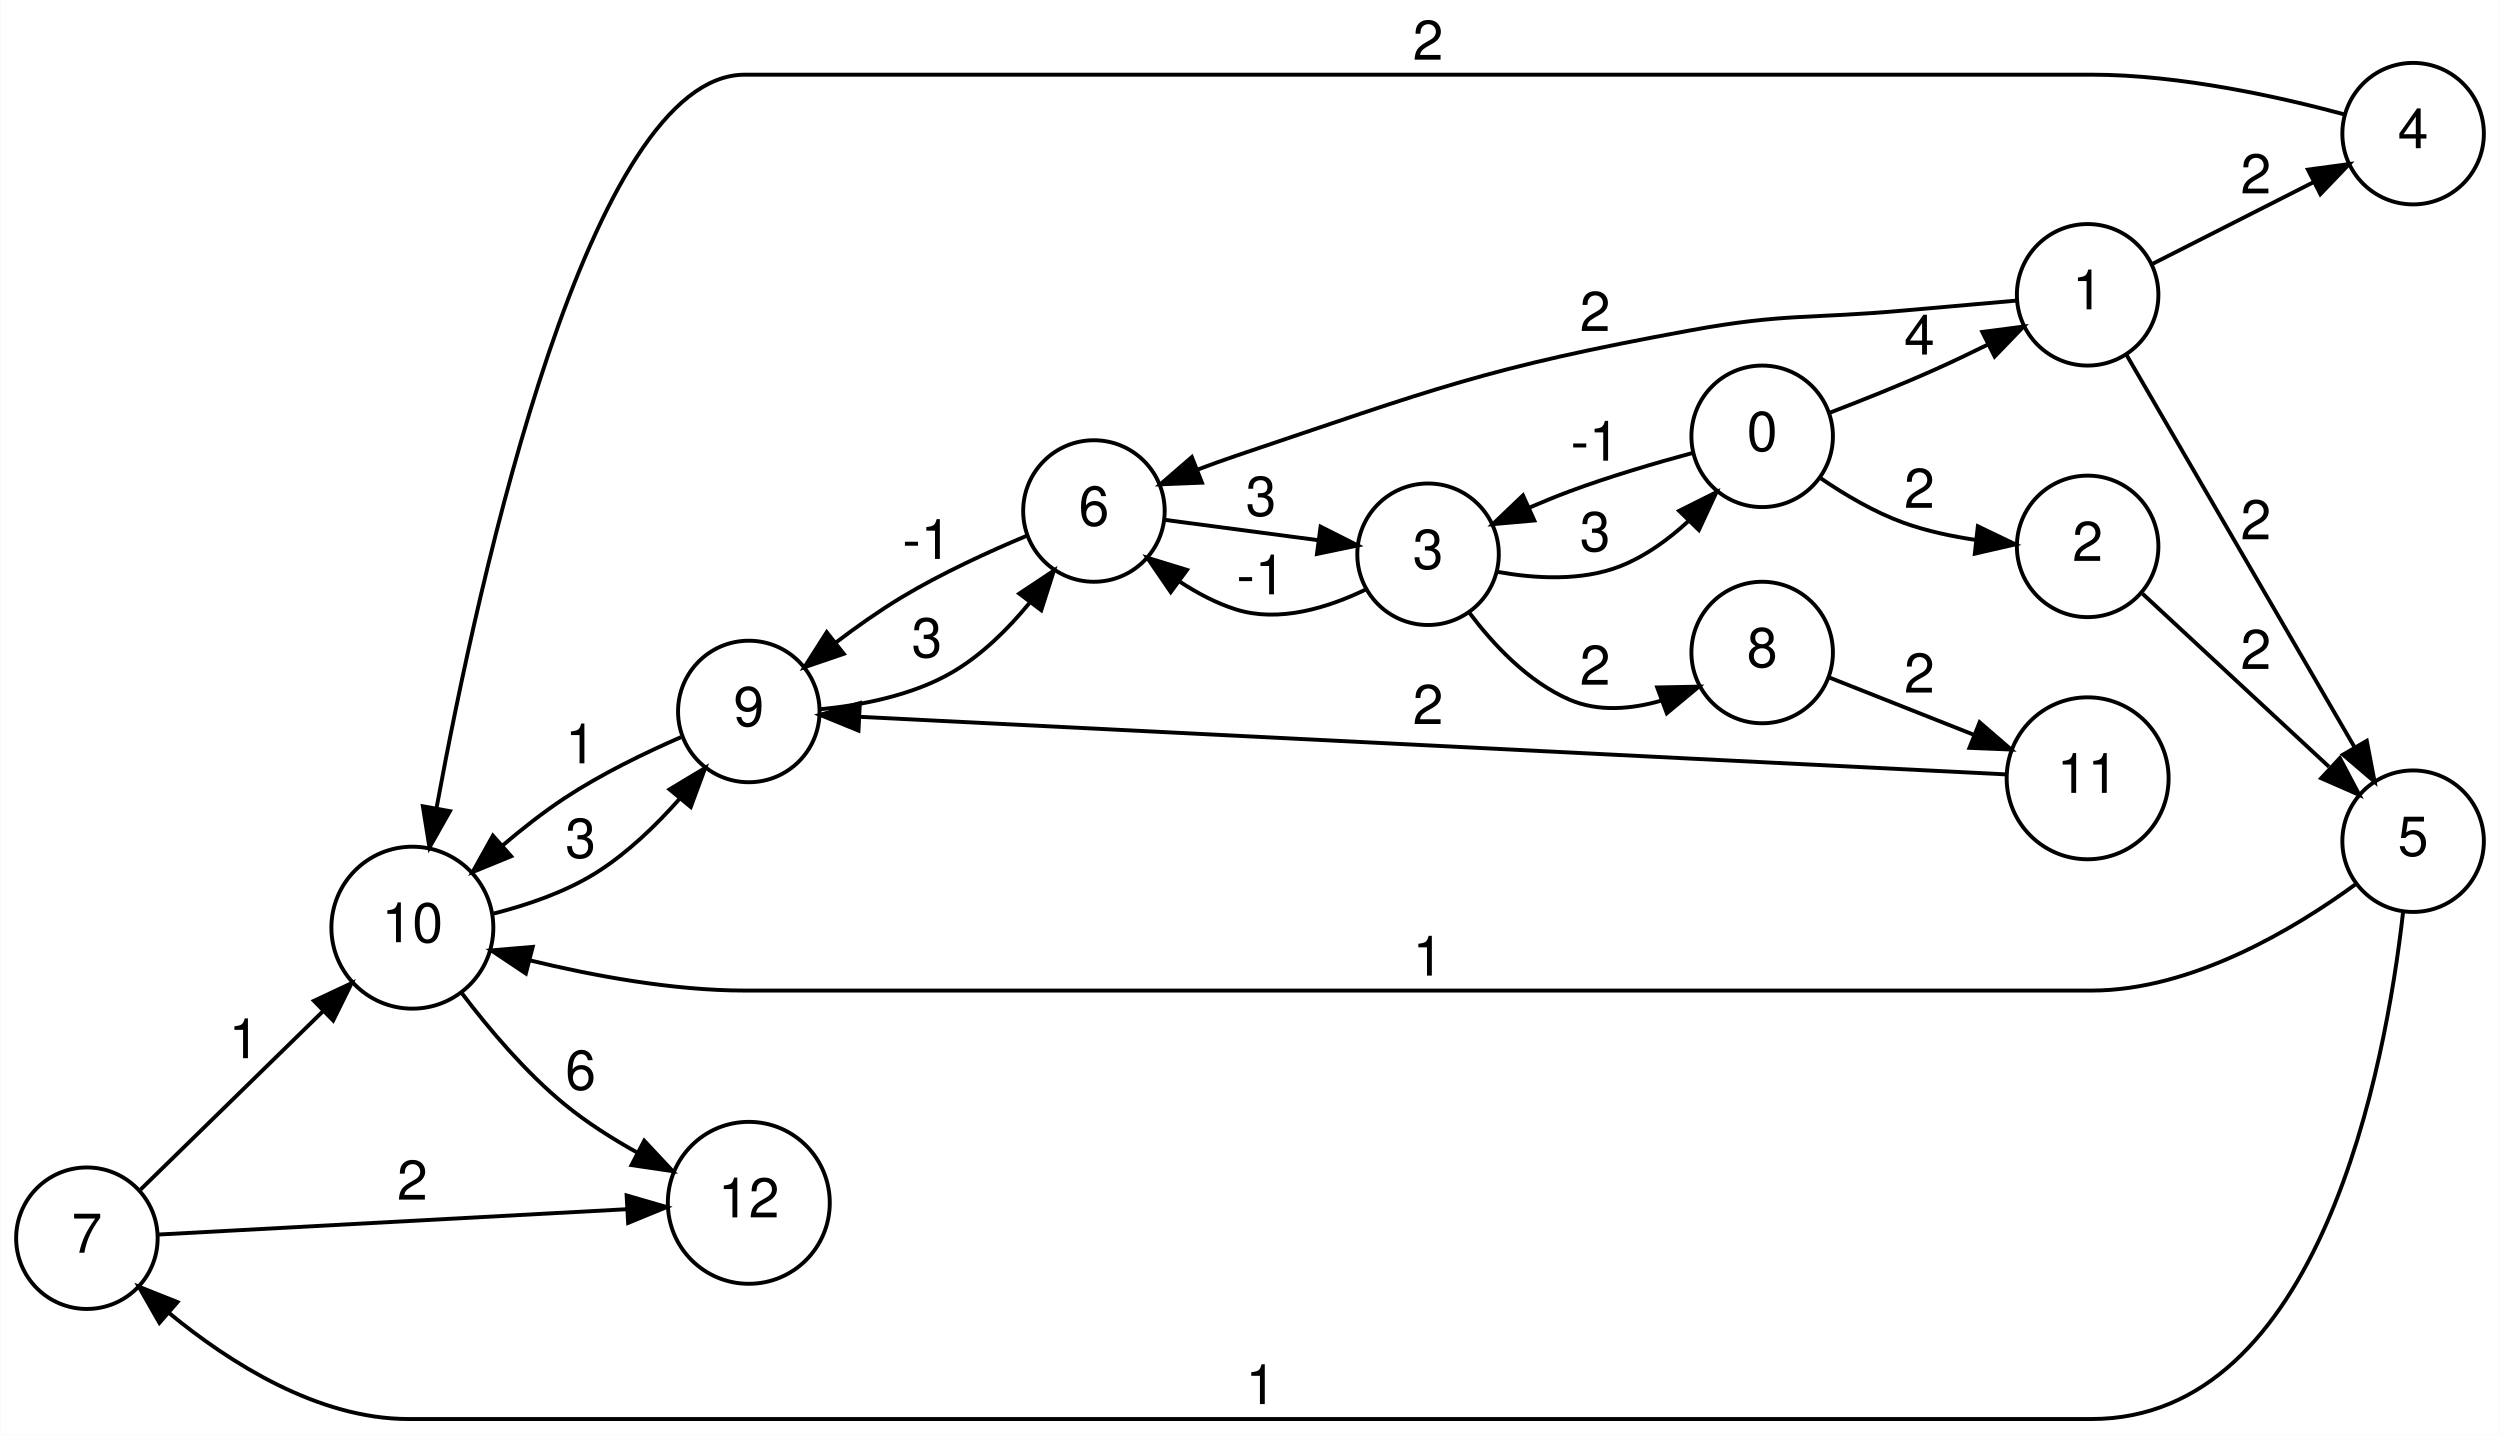
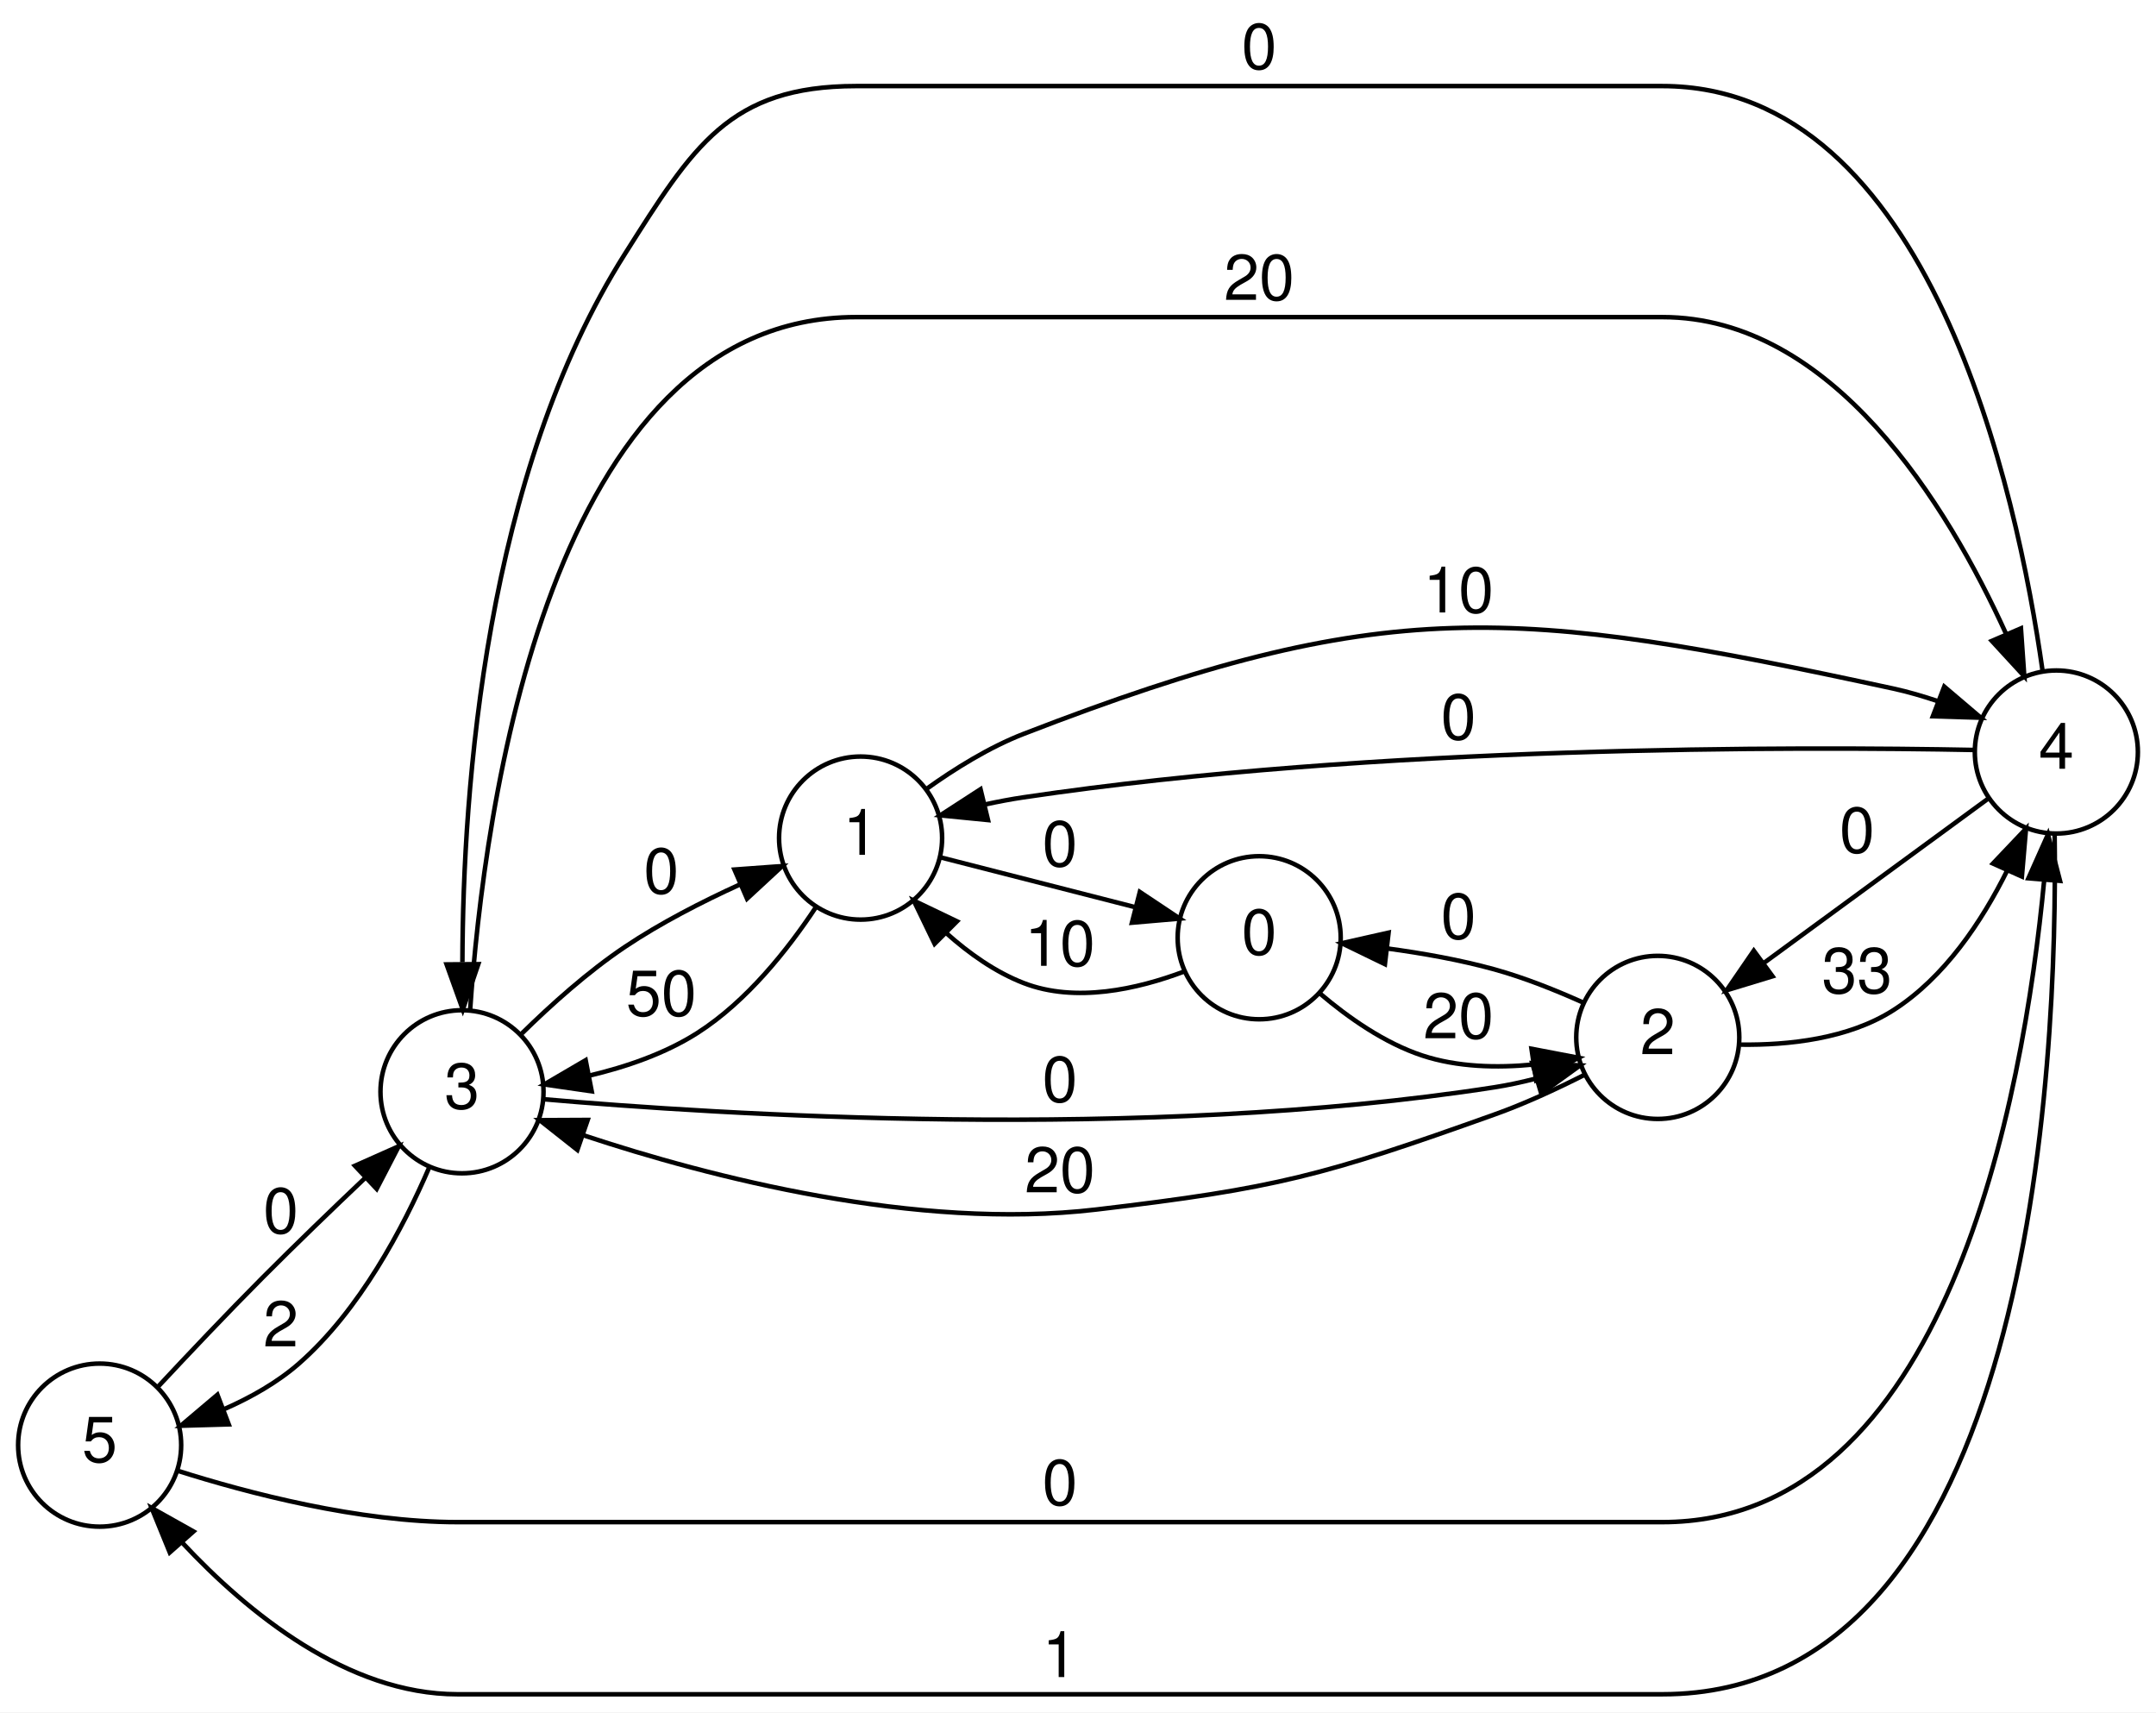
- <svg xmlns="http://www.w3.org/2000/svg" width="636pt" height="365pt" viewBox="0.00 0.00 635.79 365.00">
-   <g id="graph0" class="graph" transform="scale(1 1) rotate(0) translate(4 361)">
-     <polygon fill="white" stroke="transparent" points="-4,4 -4,-361 631.79,-361 631.79,4 -4,4" />
+ <svg xmlns="http://www.w3.org/2000/svg" width="476pt" height="378pt" viewBox="0.00 0.00 476.00 378.00">
+   <g id="graph0" class="graph" transform="scale(1 1) rotate(0) translate(4 374)">
+     <polygon fill="white" stroke="transparent" points="-4,4 -4,-374 472,-374 472,4 -4,4" />
    <g id="node1" class="node">
-       <ellipse fill="none" stroke="black" cx="18" cy="-46" rx="18" ry="18" />
-       <text text-anchor="middle" x="18" y="-42.3" font-family="Helvetica,Arial,sans-serif" font-size="14.00">7</text>
+       <ellipse fill="none" stroke="black" cx="18" cy="-55" rx="18" ry="18" />
+       <text text-anchor="middle" x="18" y="-51.3" font-family="Helvetica,Arial,sans-serif" font-size="14.00">5</text>
    </g>
    <g id="node2" class="node">
-       <ellipse fill="none" stroke="black" cx="100.8" cy="-125" rx="20.6" ry="20.6" />
-       <text text-anchor="middle" x="100.8" y="-121.3" font-family="Helvetica,Arial,sans-serif" font-size="14.00">10</text>
+       <ellipse fill="none" stroke="black" cx="98" cy="-133" rx="18" ry="18" />
+       <text text-anchor="middle" x="98" y="-129.3" font-family="Helvetica,Arial,sans-serif" font-size="14.00">3</text>
    </g>
    <g id="edge1" class="edge">
-       <path fill="none" stroke="black" d="M31.62,-58.34C44.02,-70.46 63.18,-89.2 78.04,-103.72" />
-       <polygon fill="black" stroke="black" points="75.76,-106.39 85.35,-110.88 80.65,-101.38 75.76,-106.39" />
-       <text text-anchor="middle" x="58" y="-91.8" font-family="Helvetica,Arial,sans-serif" font-size="14.00">1</text>
+       <path fill="none" stroke="black" d="M30.83,-67.83C37.54,-75.02 46.14,-84.11 54,-92 61.27,-99.3 69.41,-107.14 76.64,-114" />
+       <polygon fill="black" stroke="black" points="74.36,-116.66 84.04,-120.97 79.16,-111.56 74.36,-116.66" />
+       <text text-anchor="middle" x="58" y="-101.8" font-family="Helvetica,Arial,sans-serif" font-size="14.00">0</text>
    </g>
    <g id="node3" class="node">
-       <ellipse fill="none" stroke="black" cx="186.39" cy="-55" rx="20.6" ry="20.6" />
-       <text text-anchor="middle" x="186.39" y="-51.3" font-family="Helvetica,Arial,sans-serif" font-size="14.00">12</text>
+       <ellipse fill="none" stroke="black" cx="450" cy="-208" rx="18" ry="18" />
+       <text text-anchor="middle" x="450" y="-204.3" font-family="Helvetica,Arial,sans-serif" font-size="14.00">4</text>
    </g>
    <g id="edge2" class="edge">
-       <path fill="none" stroke="black" d="M36.18,-46.93C64.32,-48.45 120.6,-51.5 155.42,-53.38" />
-       <polygon fill="black" stroke="black" points="155.31,-56.88 165.49,-53.92 155.69,-49.89 155.31,-56.88" />
-       <text text-anchor="middle" x="100.8" y="-55.8" font-family="Helvetica,Arial,sans-serif" font-size="14.00">2</text>
+       <path fill="none" stroke="black" d="M35.21,-49.34C50.83,-44.39 75.24,-38 97,-38 97,-38 97,-38 363,-38 425.73,-38 442.71,-131.3 447.31,-179.67" />
+       <polygon fill="black" stroke="black" points="443.83,-180.13 448.15,-189.81 450.81,-179.55 443.83,-180.13" />
+       <text text-anchor="middle" x="230" y="-41.8" font-family="Helvetica,Arial,sans-serif" font-size="14.00">0</text>
    </g>
-     <g id="edge22" class="edge">
-       <path fill="none" stroke="black" d="M113.44,-108.27C120.34,-99.17 129.65,-88.14 139.6,-80 145.15,-75.45 151.66,-71.32 158,-67.79" />
-       <polygon fill="black" stroke="black" points="159.79,-70.8 167.03,-63.06 156.55,-64.6 159.79,-70.8" />
-       <text text-anchor="middle" x="143.6" y="-83.8" font-family="Helvetica,Arial,sans-serif" font-size="14.00">6</text>
+     <g id="edge7" class="edge">
+       <path fill="none" stroke="black" d="M90.74,-116.25C85.02,-102.98 75.42,-84.76 62,-73 57.24,-68.83 51.38,-65.53 45.54,-62.96" />
+       <polygon fill="black" stroke="black" points="46.5,-59.58 35.91,-59.28 44,-66.12 46.5,-59.58" />
+       <text text-anchor="middle" x="58" y="-76.8" font-family="Helvetica,Arial,sans-serif" font-size="14.00">2</text>
+     </g>
+     <g id="edge8" class="edge">
+       <path fill="none" stroke="black" d="M99.79,-150.98C102.78,-194.88 117.04,-304 185,-304 185,-304 185,-304 363,-304 400.63,-304 425.93,-262.57 438.87,-234.15" />
+       <polygon fill="black" stroke="black" points="442.18,-235.29 442.92,-224.72 435.75,-232.52 442.18,-235.29" />
+       <text text-anchor="middle" x="274" y="-307.8" font-family="Helvetica,Arial,sans-serif" font-size="14.00">20</text>
+     </g>
+     <g id="node4" class="node">
+       <ellipse fill="none" stroke="black" cx="362" cy="-145" rx="18" ry="18" />
+       <text text-anchor="middle" x="362" y="-141.3" font-family="Helvetica,Arial,sans-serif" font-size="14.00">2</text>
+     </g>
+     <g id="edge9" class="edge">
+       <path fill="none" stroke="black" d="M115.94,-131.36C153.85,-128.05 248.31,-121.9 326,-134 328.95,-134.46 331.99,-135.12 335,-135.89" />
+       <polygon fill="black" stroke="black" points="334.28,-139.33 344.86,-138.82 336.27,-132.62 334.28,-139.33" />
+       <text text-anchor="middle" x="230" y="-130.8" font-family="Helvetica,Arial,sans-serif" font-size="14.00">0</text>
+     </g>
+     <g id="node5" class="node">
+       <ellipse fill="none" stroke="black" cx="186" cy="-189" rx="18" ry="18" />
+       <text text-anchor="middle" x="186" y="-185.3" font-family="Helvetica,Arial,sans-serif" font-size="14.00">1</text>
+     </g>
+     <g id="edge10" class="edge">
+       <path fill="none" stroke="black" d="M111.19,-145.84C117.59,-152.13 125.79,-159.5 134,-165 141.83,-170.25 150.99,-174.94 159.36,-178.76" />
+       <polygon fill="black" stroke="black" points="158.15,-182.05 168.71,-182.82 160.93,-175.62 158.15,-182.05" />
+       <text text-anchor="middle" x="142" y="-176.8" font-family="Helvetica,Arial,sans-serif" font-size="14.00">0</text>
+     </g>
+     <g id="edge4" class="edge">
+       <path fill="none" stroke="black" d="M449.62,-189.91C450.33,-139.3 444.86,0 363,0 97,0 97,0 97,0 72.73,0 50.7,-18 36.29,-33.41" />
+       <polygon fill="black" stroke="black" points="33.48,-31.31 29.48,-41.12 38.72,-35.94 33.48,-31.31" />
+       <text text-anchor="middle" x="230" y="-3.8" font-family="Helvetica,Arial,sans-serif" font-size="14.00">1</text>
+     </g>
+     <g id="edge3" class="edge">
+       <path fill="none" stroke="black" d="M446.94,-226.03C441.36,-265.28 422.13,-355 363,-355 185,-355 185,-355 185,-355 157,-355 149,-341.65 134,-318 103.17,-269.38 98.2,-200.1 98.09,-161.6" />
+       <polygon fill="black" stroke="black" points="101.6,-161.17 98.18,-151.14 94.6,-161.11 101.6,-161.17" />
+       <text text-anchor="middle" x="274" y="-358.8" font-family="Helvetica,Arial,sans-serif" font-size="14.00">0</text>
+     </g>
+     <g id="edge5" class="edge">
+       <path fill="none" stroke="black" d="M435.06,-197.79C421.63,-187.95 401.08,-172.9 385.36,-161.38" />
+       <polygon fill="black" stroke="black" points="387.34,-158.49 377.2,-155.4 383.2,-164.14 387.34,-158.49" />
+       <text text-anchor="middle" x="406" y="-185.8" font-family="Helvetica,Arial,sans-serif" font-size="14.00">0</text>
+     </g>
+     <g id="edge6" class="edge">
+       <path fill="none" stroke="black" d="M431.8,-208.45C393.74,-209.19 299.64,-209.56 222,-198 219.24,-197.59 216.39,-197.05 213.56,-196.44" />
+       <polygon fill="black" stroke="black" points="214.13,-192.98 203.59,-194.02 212.48,-199.78 214.13,-192.98" />
+       <text text-anchor="middle" x="318" y="-210.8" font-family="Helvetica,Arial,sans-serif" font-size="14.00">0</text>
+     </g>
+     <g id="edge12" class="edge">
+       <path fill="none" stroke="black" d="M345.63,-136.64C339.63,-133.61 332.62,-130.36 326,-128 288.14,-114.47 277.93,-111.7 238,-107 198.22,-102.32 152.68,-114.17 124.89,-123.37" />
+       <polygon fill="black" stroke="black" points="123.47,-120.16 115.15,-126.73 125.75,-126.78 123.47,-120.16" />
+       <text text-anchor="middle" x="230" y="-110.8" font-family="Helvetica,Arial,sans-serif" font-size="14.00">20</text>
+     </g>
+     <g id="edge11" class="edge">
+       <path fill="none" stroke="black" d="M380.33,-143.4C390.83,-143.27 404.08,-144.66 414,-151 425.31,-158.23 433.55,-170.56 439.18,-181.9" />
+       <polygon fill="black" stroke="black" points="436,-183.38 443.3,-191.07 442.39,-180.51 436,-183.38" />
+       <text text-anchor="middle" x="406" y="-154.8" font-family="Helvetica,Arial,sans-serif" font-size="14.00">33</text>
    </g>
    <g id="node6" class="node">
-       <ellipse fill="none" stroke="black" cx="186.39" cy="-180" rx="18" ry="18" />
-       <text text-anchor="middle" x="186.39" y="-176.3" font-family="Helvetica,Arial,sans-serif" font-size="14.00">9</text>
+       <ellipse fill="none" stroke="black" cx="274" cy="-167" rx="18" ry="18" />
+       <text text-anchor="middle" x="274" y="-163.3" font-family="Helvetica,Arial,sans-serif" font-size="14.00">0</text>
    </g>
-     <g id="edge23" class="edge">
-       <path fill="none" stroke="black" d="M121.49,-128.6C129.96,-130.74 139.71,-134.04 147.6,-139 155.49,-143.96 162.79,-151 168.83,-157.84" />
-       <polygon fill="black" stroke="black" points="166.23,-160.18 175.31,-165.65 171.62,-155.71 166.23,-160.18" />
-       <text text-anchor="middle" x="143.6" y="-142.8" font-family="Helvetica,Arial,sans-serif" font-size="14.00">3</text>
+     <g id="edge13" class="edge">
+       <path fill="none" stroke="black" d="M345.64,-152.64C339.64,-155.34 332.63,-158.16 326,-160 318.42,-162.1 310.03,-163.59 302.27,-164.63" />
+       <polygon fill="black" stroke="black" points="301.76,-161.17 292.23,-165.79 302.57,-168.12 301.76,-161.17" />
+       <text text-anchor="middle" x="318" y="-166.8" font-family="Helvetica,Arial,sans-serif" font-size="14.00">0</text>
    </g>
-     <g id="node4" class="node">
-       <ellipse fill="none" stroke="black" cx="609.79" cy="-147" rx="18" ry="18" />
-       <text text-anchor="middle" x="609.79" y="-143.3" font-family="Helvetica,Arial,sans-serif" font-size="14.00">5</text>
+     <g id="edge15" class="edge">
+       <path fill="none" stroke="black" d="M176.13,-173.74C169.95,-164.4 160.87,-152.95 150,-146 142.85,-141.43 134.19,-138.47 126.04,-136.55" />
+       <polygon fill="black" stroke="black" points="126.64,-133.1 116.15,-134.62 125.3,-139.97 126.64,-133.1" />
+       <text text-anchor="middle" x="142" y="-149.8" font-family="Helvetica,Arial,sans-serif" font-size="14.00">50</text>
    </g>
-     <g id="edge3" class="edge">
-       <path fill="none" stroke="black" d="M607.24,-128.97C602.79,-89.72 586.23,0 527.99,0 99.8,0 99.8,0 99.8,0 76.78,0 54.34,-14.27 38.97,-26.92" />
-       <polygon fill="black" stroke="black" points="36.45,-24.47 31.2,-33.67 41.04,-29.75 36.45,-24.47" />
-       <text text-anchor="middle" x="316.69" y="-3.8" font-family="Helvetica,Arial,sans-serif" font-size="14.00">1</text>
+     <g id="edge14" class="edge">
+       <path fill="none" stroke="black" d="M200.56,-199.85C206.76,-204.29 214.41,-209.06 222,-212 301.68,-242.87 330.48,-240.06 414,-222 417.26,-221.29 420.61,-220.31 423.89,-219.2" />
+       <polygon fill="black" stroke="black" points="425.25,-222.43 433.32,-215.57 422.73,-215.89 425.25,-222.43" />
+       <text text-anchor="middle" x="318" y="-238.8" font-family="Helvetica,Arial,sans-serif" font-size="14.00">10</text>
    </g>
-     <g id="edge4" class="edge">
-       <path fill="none" stroke="black" d="M595.11,-136.01C579.74,-124.79 553.57,-109 527.99,-109 185.39,-109 185.39,-109 185.39,-109 166.97,-109 146.66,-112.8 130.68,-116.69" />
-       <polygon fill="black" stroke="black" points="129.67,-113.34 120.86,-119.22 131.42,-120.11 129.67,-113.34" />
-       <text text-anchor="middle" x="359.19" y="-112.8" font-family="Helvetica,Arial,sans-serif" font-size="14.00">1</text>
+     <g id="edge16" class="edge">
+       <path fill="none" stroke="black" d="M203.58,-184.76C215.72,-181.65 232.44,-177.38 246.42,-173.8" />
+       <polygon fill="black" stroke="black" points="247.65,-177.1 256.47,-171.23 245.91,-170.32 247.65,-177.1" />
+       <text text-anchor="middle" x="230" y="-182.8" font-family="Helvetica,Arial,sans-serif" font-size="14.00">0</text>
    </g>
-     <g id="node5" class="node">
-       <ellipse fill="none" stroke="black" cx="526.99" cy="-163" rx="20.6" ry="20.6" />
-       <text text-anchor="middle" x="526.99" y="-159.3" font-family="Helvetica,Arial,sans-serif" font-size="14.00">11</text>
-     </g>
-     <g id="edge5" class="edge">
-       <path fill="none" stroke="black" d="M506.11,-164C485.97,-165 453.91,-166.61 426.19,-168 349.56,-171.84 259.1,-176.39 214.73,-178.63" />
-       <polygon fill="black" stroke="black" points="214.29,-175.14 204.48,-179.14 214.64,-182.13 214.29,-175.14" />
-       <text text-anchor="middle" x="359.19" y="-176.8" font-family="Helvetica,Arial,sans-serif" font-size="14.00">2</text>
-     </g>
-     <g id="edge21" class="edge">
-       <path fill="none" stroke="black" d="M169.14,-173.47C160.12,-169.54 148.88,-164.12 139.6,-158 134.15,-154.41 128.67,-150.1 123.62,-145.8" />
-       <polygon fill="black" stroke="black" points="125.93,-143.17 116.13,-139.15 121.29,-148.41 125.93,-143.17" />
-       <text text-anchor="middle" x="143.6" y="-166.8" font-family="Helvetica,Arial,sans-serif" font-size="14.00">1</text>
-     </g>
-     <g id="node11" class="node">
-       <ellipse fill="none" stroke="black" cx="274.19" cy="-231" rx="18" ry="18" />
-       <text text-anchor="middle" x="274.19" y="-227.3" font-family="Helvetica,Arial,sans-serif" font-size="14.00">6</text>
-     </g>
-     <g id="edge20" class="edge">
-       <path fill="none" stroke="black" d="M204.39,-180.55C214.77,-181.54 227.95,-184.01 238.19,-190 245.69,-194.39 252.35,-200.98 257.8,-207.61" />
-       <polygon fill="black" stroke="black" points="255.2,-209.98 264.02,-215.85 260.79,-205.76 255.2,-209.98" />
-       <text text-anchor="middle" x="231.69" y="-193.8" font-family="Helvetica,Arial,sans-serif" font-size="14.00">3</text>
-     </g>
-     <g id="node7" class="node">
-       <ellipse fill="none" stroke="black" cx="444.19" cy="-195" rx="18" ry="18" />
-       <text text-anchor="middle" x="444.19" y="-191.3" font-family="Helvetica,Arial,sans-serif" font-size="14.00">8</text>
-     </g>
-     <g id="edge6" class="edge">
-       <path fill="none" stroke="black" d="M461.16,-188.68C471.68,-184.51 485.75,-178.94 498.09,-174.05" />
-       <polygon fill="black" stroke="black" points="499.51,-177.25 507.52,-170.32 496.93,-170.75 499.51,-177.25" />
-       <text text-anchor="middle" x="484.19" y="-184.8" font-family="Helvetica,Arial,sans-serif" font-size="14.00">2</text>
-     </g>
-     <g id="node8" class="node">
-       <ellipse fill="none" stroke="black" cx="526.99" cy="-222" rx="18" ry="18" />
-       <text text-anchor="middle" x="526.99" y="-218.3" font-family="Helvetica,Arial,sans-serif" font-size="14.00">2</text>
-     </g>
-     <g id="edge7" class="edge">
-       <path fill="none" stroke="black" d="M540.97,-209.95C553.77,-198.07 573.52,-179.74 588.41,-165.92" />
-       <polygon fill="black" stroke="black" points="591.16,-168.14 596.11,-158.77 586.4,-163.01 591.16,-168.14" />
-       <text text-anchor="middle" x="569.79" y="-190.8" font-family="Helvetica,Arial,sans-serif" font-size="14.00">2</text>
-     </g>
-     <g id="node9" class="node">
-       <ellipse fill="none" stroke="black" cx="609.79" cy="-327" rx="18" ry="18" />
-       <text text-anchor="middle" x="609.79" y="-323.3" font-family="Helvetica,Arial,sans-serif" font-size="14.00">4</text>
-     </g>
-     <g id="edge8" class="edge">
-       <path fill="none" stroke="black" d="M592.24,-331.91C576.03,-336.29 550.53,-342 527.99,-342 185.39,-342 185.39,-342 185.39,-342 145.88,-342 117.92,-215.13 106.94,-155.4" />
-       <polygon fill="black" stroke="black" points="110.36,-154.64 105.15,-145.41 103.47,-155.88 110.36,-154.64" />
-       <text text-anchor="middle" x="359.19" y="-345.8" font-family="Helvetica,Arial,sans-serif" font-size="14.00">2</text>
-     </g>
-     <g id="node10" class="node">
-       <ellipse fill="none" stroke="black" cx="526.99" cy="-286" rx="18" ry="18" />
-       <text text-anchor="middle" x="526.99" y="-282.3" font-family="Helvetica,Arial,sans-serif" font-size="14.00">1</text>
-     </g>
-     <g id="edge9" class="edge">
-       <path fill="none" stroke="black" d="M536.79,-270.86C550.76,-246.84 578.11,-199.78 594.79,-171.09" />
-       <polygon fill="black" stroke="black" points="598,-172.53 600,-162.12 591.95,-169.01 598,-172.53" />
-       <text text-anchor="middle" x="569.79" y="-223.8" font-family="Helvetica,Arial,sans-serif" font-size="14.00">2</text>
-     </g>
-     <g id="edge11" class="edge">
-       <path fill="none" stroke="black" d="M543.57,-293.91C555.16,-299.78 571.19,-307.92 584.46,-314.66" />
-       <polygon fill="black" stroke="black" points="583.03,-317.85 593.53,-319.26 586.2,-311.61 583.03,-317.85" />
-       <text text-anchor="middle" x="569.79" y="-311.8" font-family="Helvetica,Arial,sans-serif" font-size="14.00">2</text>
-     </g>
-     <g id="edge10" class="edge">
-       <path fill="none" stroke="black" d="M509.02,-284.54C500.39,-283.79 489.73,-282.86 480.19,-282 456.19,-279.84 449.9,-281.33 426.19,-277 373.58,-267.39 360.88,-262.07 310.19,-245 307.03,-243.93 303.74,-242.74 300.49,-241.51" />
-       <polygon fill="black" stroke="black" points="301.67,-238.21 291.08,-237.79 299.1,-244.72 301.67,-238.21" />
-       <text text-anchor="middle" x="401.69" y="-276.8" font-family="Helvetica,Arial,sans-serif" font-size="14.00">2</text>
-     </g>
-     <g id="edge19" class="edge">
-       <path fill="none" stroke="black" d="M257.17,-224.73C247.62,-220.73 235.4,-215.15 225.19,-209 219.52,-205.58 213.7,-201.47 208.38,-197.42" />
-       <polygon fill="black" stroke="black" points="210.54,-194.67 200.52,-191.24 206.21,-200.17 210.54,-194.67" />
-       <text text-anchor="middle" x="231.69" y="-218.8" font-family="Helvetica,Arial,sans-serif" font-size="14.00">-1</text>
-     </g>
-     <g id="node13" class="node">
-       <ellipse fill="none" stroke="black" cx="359.19" cy="-220" rx="18" ry="18" />
-       <text text-anchor="middle" x="359.19" y="-216.3" font-family="Helvetica,Arial,sans-serif" font-size="14.00">3</text>
+     <g id="edge17" class="edge">
+       <path fill="none" stroke="black" d="M287.47,-154.65C293.7,-149.35 301.66,-143.76 310,-141 317.74,-138.44 326.48,-138.23 334.52,-139.01" />
+       <polygon fill="black" stroke="black" points="334.12,-142.49 344.53,-140.5 335.15,-135.57 334.12,-142.49" />
+       <text text-anchor="middle" x="318" y="-144.8" font-family="Helvetica,Arial,sans-serif" font-size="14.00">20</text>
    </g>
    <g id="edge18" class="edge">
-       <path fill="none" stroke="black" d="M292.39,-228.72C303.59,-227.24 318.44,-225.27 331.2,-223.58" />
-       <polygon fill="black" stroke="black" points="331.85,-227.02 341.3,-222.24 330.93,-220.08 331.85,-227.02" />
-       <text text-anchor="middle" x="316.69" y="-229.8" font-family="Helvetica,Arial,sans-serif" font-size="14.00">3</text>
-     </g>
-     <g id="node12" class="node">
-       <ellipse fill="none" stroke="black" cx="444.19" cy="-250" rx="18" ry="18" />
-       <text text-anchor="middle" x="444.19" y="-246.3" font-family="Helvetica,Arial,sans-serif" font-size="14.00">0</text>
-     </g>
-     <g id="edge13" class="edge">
-       <path fill="none" stroke="black" d="M459.11,-239.31C465.26,-235.11 472.76,-230.68 480.19,-228 485.99,-225.91 492.44,-224.54 498.62,-223.63" />
-       <polygon fill="black" stroke="black" points="499.06,-227.11 508.61,-222.52 498.29,-220.15 499.06,-227.11" />
-       <text text-anchor="middle" x="484.19" y="-231.8" font-family="Helvetica,Arial,sans-serif" font-size="14.00">2</text>
-     </g>
-     <g id="edge12" class="edge">
-       <path fill="none" stroke="black" d="M461.26,-255.96C469.4,-259.08 479.4,-263.06 488.19,-267 492.53,-268.94 497.1,-271.12 501.49,-273.29" />
-       <polygon fill="black" stroke="black" points="500.19,-276.55 510.69,-277.92 503.33,-270.3 500.19,-276.55" />
-       <text text-anchor="middle" x="484.19" y="-270.8" font-family="Helvetica,Arial,sans-serif" font-size="14.00">4</text>
-     </g>
-     <g id="edge14" class="edge">
-       <path fill="none" stroke="black" d="M426.56,-245.79C417.23,-243.27 405.44,-239.81 395.19,-236 391.83,-234.75 388.35,-233.32 384.93,-231.85" />
-       <polygon fill="black" stroke="black" points="386.22,-228.59 375.67,-227.66 383.34,-234.97 386.22,-228.59" />
-       <text text-anchor="middle" x="401.69" y="-243.8" font-family="Helvetica,Arial,sans-serif" font-size="14.00">-1</text>
-     </g>
-     <g id="edge15" class="edge">
-       <path fill="none" stroke="black" d="M369.61,-205.24C375.77,-197.02 384.63,-187.55 395.19,-183 402.54,-179.83 410.9,-180.56 418.56,-182.77" />
-       <polygon fill="black" stroke="black" points="417.49,-186.11 428.08,-186.32 419.93,-179.55 417.49,-186.11" />
-       <text text-anchor="middle" x="401.69" y="-186.8" font-family="Helvetica,Arial,sans-serif" font-size="14.00">2</text>
-     </g>
-     <g id="edge17" class="edge">
-       <path fill="none" stroke="black" d="M343.43,-211.07C333.9,-206.45 321.27,-202.45 310.19,-206 305.29,-207.57 300.5,-210.1 296.1,-212.97" />
-       <polygon fill="black" stroke="black" points="293.73,-210.37 287.75,-219.12 297.87,-216.01 293.73,-210.37" />
-       <text text-anchor="middle" x="316.69" y="-209.8" font-family="Helvetica,Arial,sans-serif" font-size="14.00">-1</text>
-     </g>
-     <g id="edge16" class="edge">
-       <path fill="none" stroke="black" d="M376.74,-215.54C386.26,-213.81 398.26,-213.06 408.19,-217 414.51,-219.51 420.35,-223.76 425.37,-228.38" />
-       <polygon fill="black" stroke="black" points="423.07,-231.04 432.55,-235.78 428.09,-226.16 423.07,-231.04" />
-       <text text-anchor="middle" x="401.69" y="-220.8" font-family="Helvetica,Arial,sans-serif" font-size="14.00">3</text>
+       <path fill="none" stroke="black" d="M257.43,-159.54C247.12,-155.66 233.44,-152.56 222,-157 215.75,-159.42 209.94,-163.54 204.92,-168.03" />
+       <polygon fill="black" stroke="black" points="202.34,-165.66 197.73,-175.2 207.28,-170.62 202.34,-165.66" />
+       <text text-anchor="middle" x="230" y="-160.8" font-family="Helvetica,Arial,sans-serif" font-size="14.00">10</text>
    </g>
  </g>
</svg>
